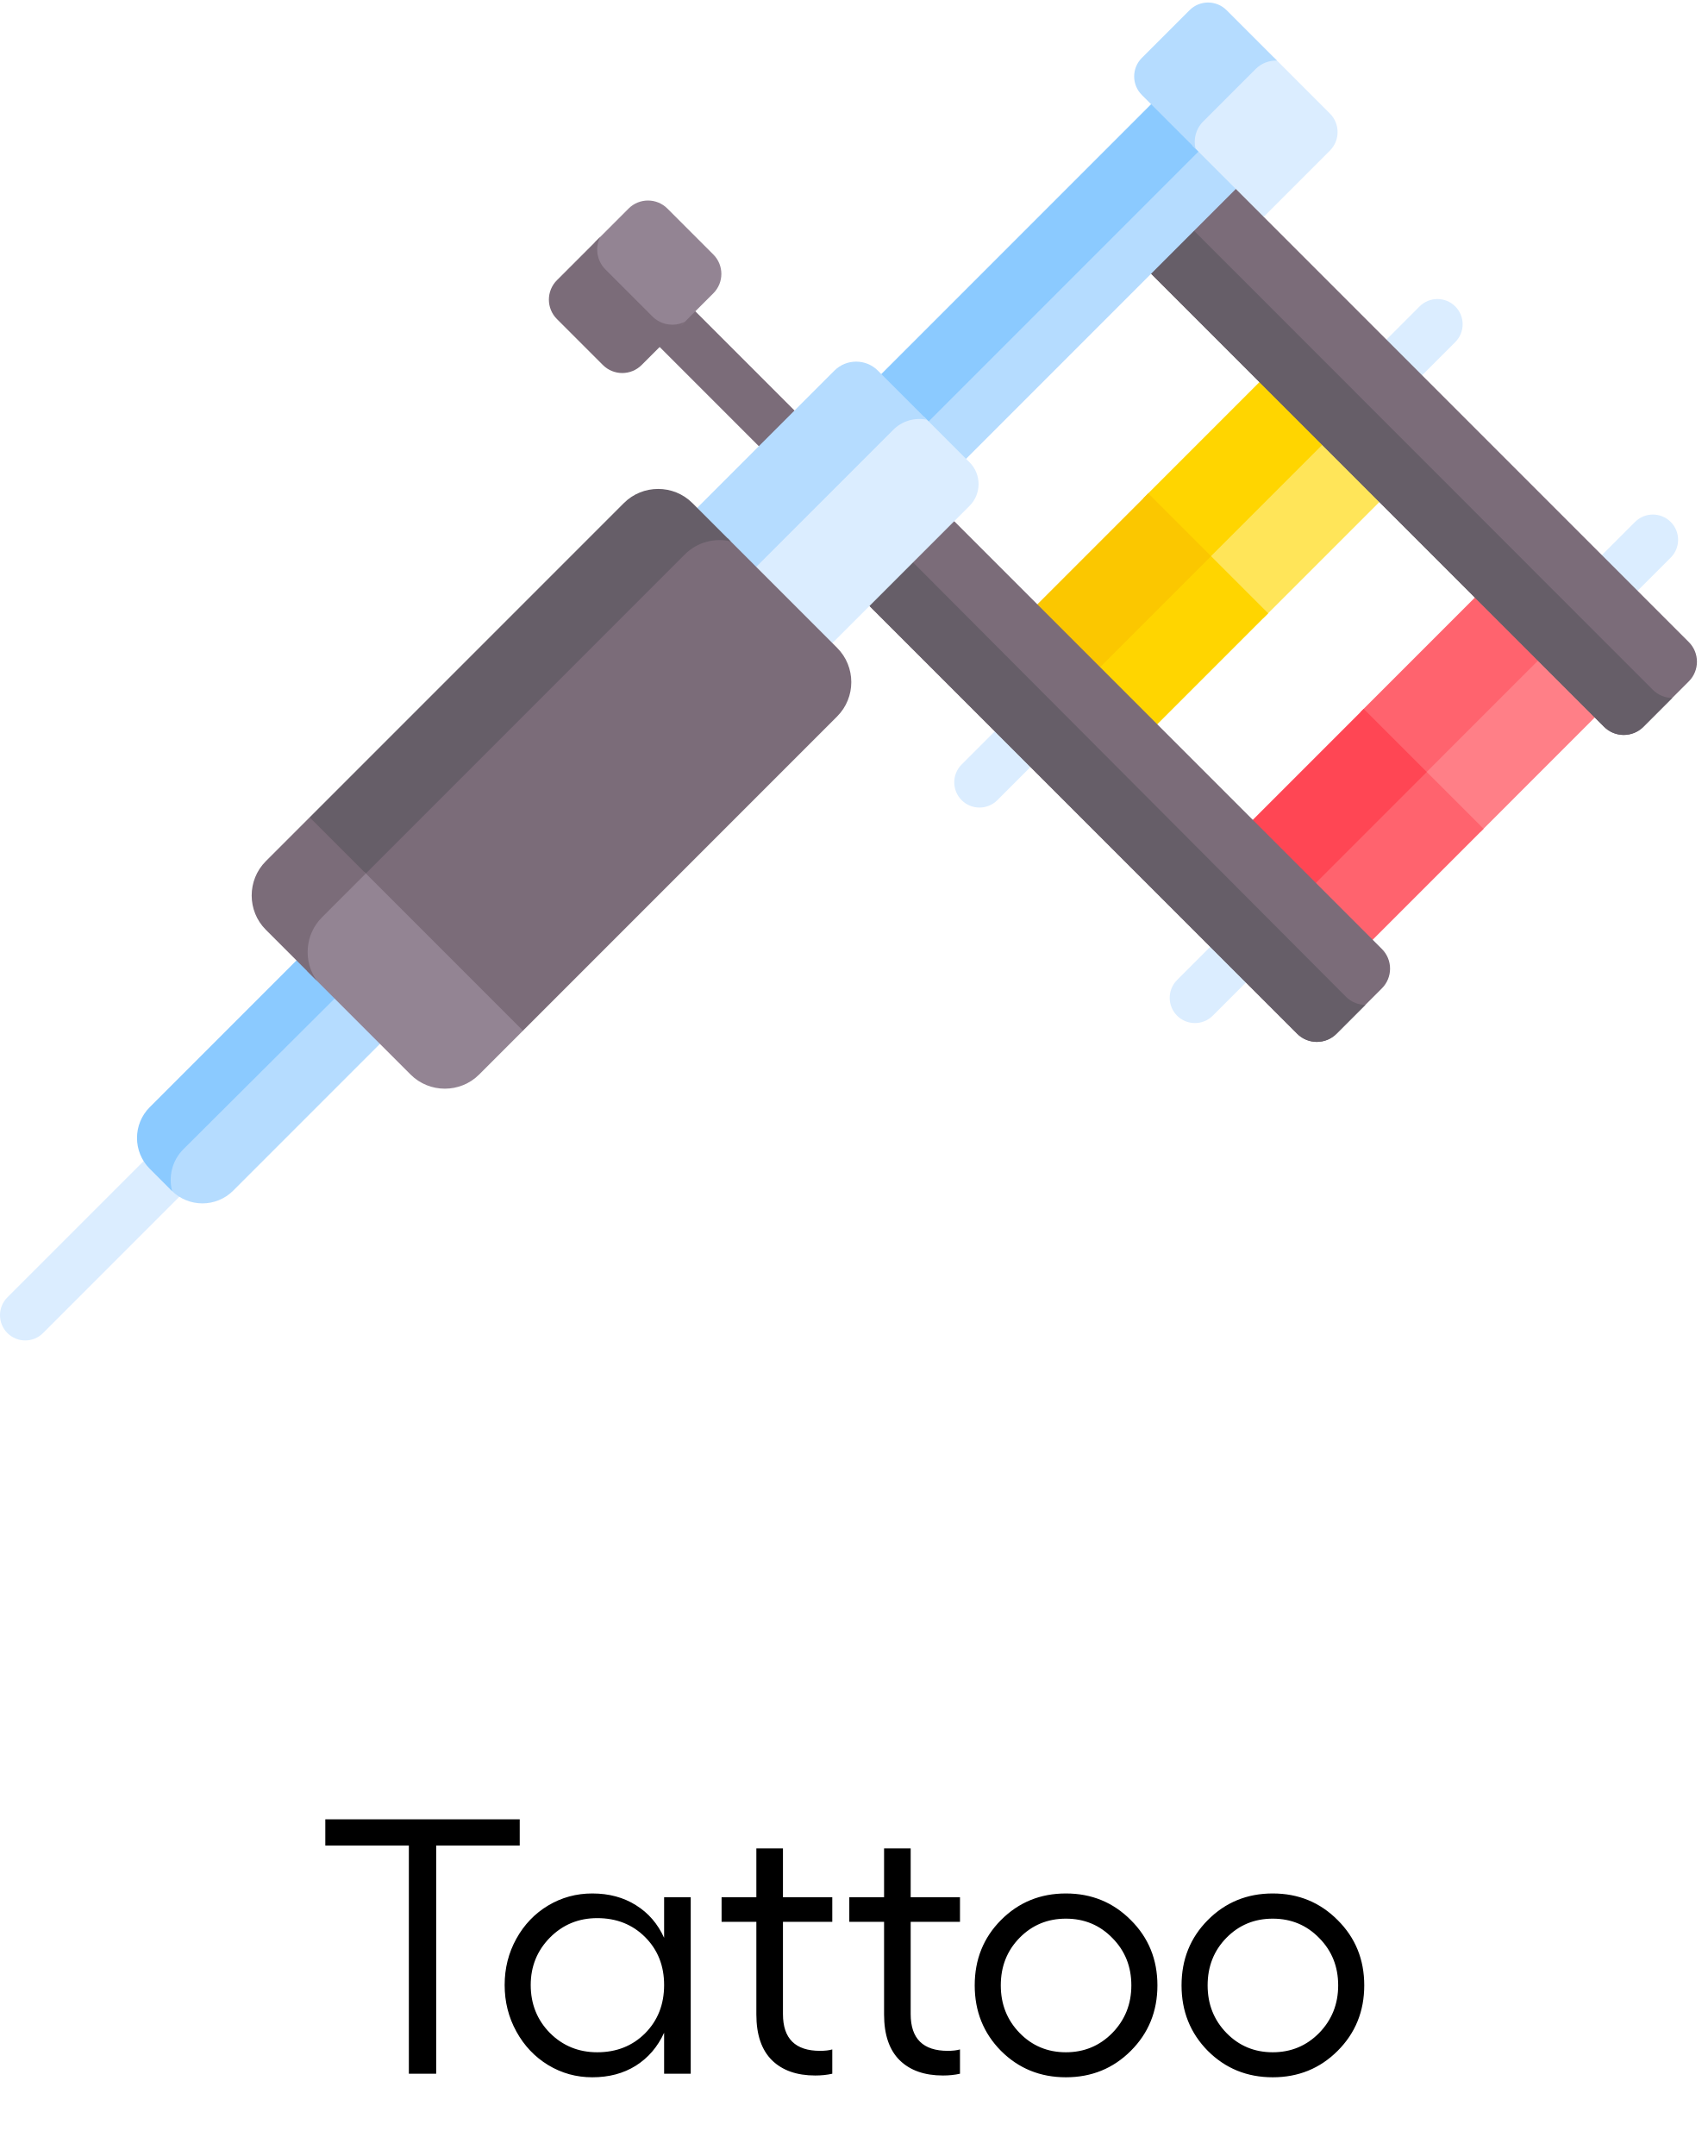
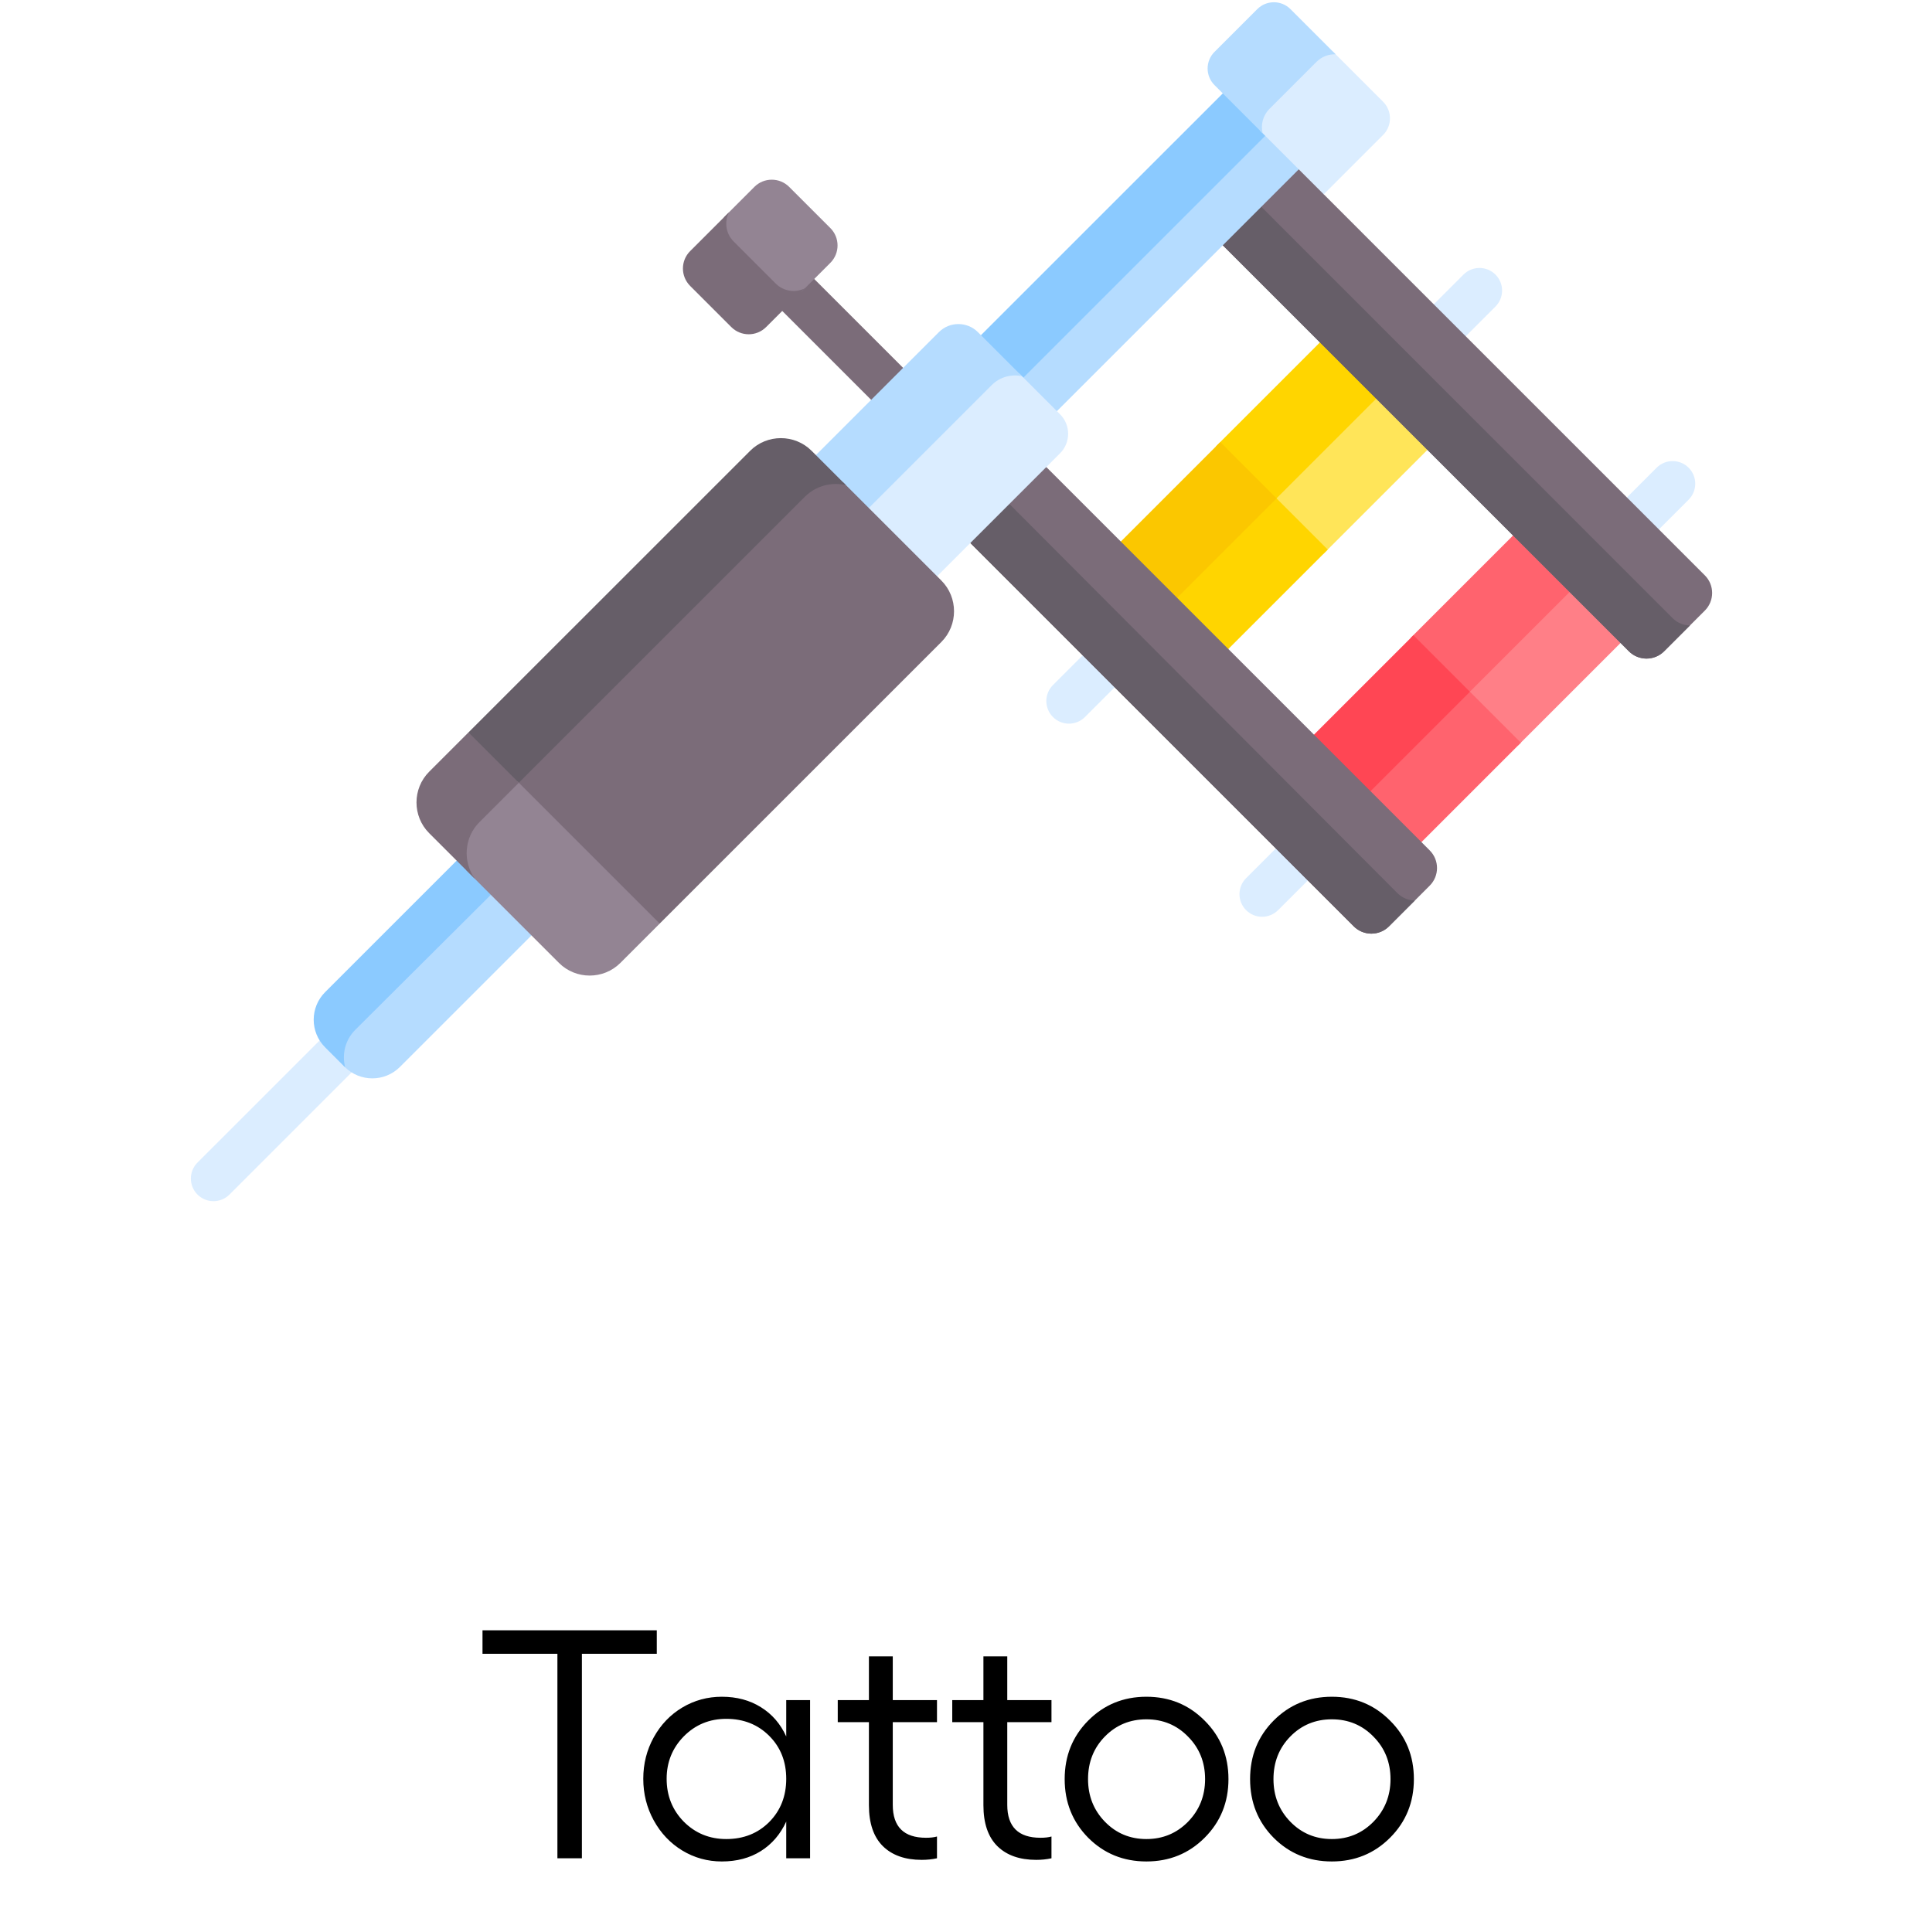
- <svg xmlns="http://www.w3.org/2000/svg" width="141" height="178" viewBox="0 0 141 178" fill="none">
+ <svg xmlns="http://www.w3.org/2000/svg" width="96" height="97" viewBox="0 0 141 178" fill="none">
  <path d="M65.027 38.337C64.494 38.337 63.96 38.134 63.554 37.727L53.855 28.028C53.041 27.215 53.041 25.896 53.855 25.082C54.668 24.269 55.988 24.269 56.801 25.082L66.5 34.781C67.314 35.594 67.314 36.913 66.5 37.727C66.093 38.134 65.56 38.337 65.027 38.337Z" fill="#7B6C79" />
  <path d="M108.966 35.859L114.23 41.124L104.329 51.025L99.065 45.761L108.966 35.859Z" fill="#FFE559" />
  <path d="M104.329 31.223L109.513 36.407L99.612 46.308L94.427 41.124L104.329 31.223Z" fill="#FFD500" />
  <path d="M126.417 53.03L132.161 58.773L122.26 68.675L116.516 62.931L126.417 53.03Z" fill="#FF7F87" />
  <path d="M122.259 48.873L127.467 54.08L117.565 63.981L112.358 58.774L122.259 48.873Z" fill="#FF636E" />
  <path d="M98.678 84.465C98.145 84.465 97.612 84.262 97.205 83.855C96.391 83.041 96.391 81.722 97.205 80.909L100.363 77.751C101.176 76.938 102.495 76.938 103.309 77.751C104.122 78.565 104.122 79.884 103.309 80.697L100.151 83.855C99.744 84.261 99.211 84.465 98.678 84.465Z" fill="#DBEDFF" />
  <path d="M80.886 66.672C80.353 66.672 79.82 66.469 79.413 66.062C78.599 65.249 78.599 63.929 79.413 63.116L82.849 59.681C83.662 58.867 84.981 58.867 85.795 59.68C86.608 60.494 86.608 61.813 85.795 62.626L82.359 66.062C81.952 66.469 81.419 66.672 80.886 66.672Z" fill="#DBEDFF" />
  <path d="M133.351 49.792C132.818 49.792 132.284 49.589 131.878 49.182C131.064 48.369 131.064 47.049 131.878 46.236L135.022 43.091C135.836 42.278 137.155 42.278 137.968 43.092C138.782 43.905 138.782 45.224 137.968 46.038L134.824 49.182C134.417 49.589 133.884 49.792 133.351 49.792Z" fill="#DBEDFF" />
  <path d="M115.587 31.971C115.054 31.971 114.52 31.767 114.114 31.361C113.3 30.547 113.3 29.228 114.114 28.415L117.229 25.299C118.043 24.485 119.362 24.485 120.175 25.298C120.989 26.112 120.989 27.431 120.175 28.244L117.06 31.36C116.653 31.767 116.12 31.971 115.587 31.971Z" fill="#DBEDFF" />
  <path d="M89.893 54.94L99.462 45.371L104.727 50.635L95.158 60.204L89.893 54.94Z" fill="#FFD500" />
  <path d="M85.257 50.302L94.826 40.733L100.011 45.917L90.442 55.486L85.257 50.302Z" fill="#FBC700" />
  <path d="M107.238 72.218L116.772 62.684L122.516 68.427L112.981 77.962L107.238 72.218Z" fill="#FF636E" />
  <path d="M103.081 68.061L112.616 58.527L117.823 63.734L108.288 73.269L103.081 68.061Z" fill="#FF4654" />
  <path d="M139.461 53.007L104.357 17.902L104.283 17.506L101.795 15.076L101.128 15.606H100.765L95.01 21.626L95.062 22.604L132.463 60.005C133.36 60.902 134.815 60.902 135.713 60.005L139.461 56.256C140.359 55.359 140.359 53.904 139.461 53.007Z" fill="#7B6C79" />
  <path d="M136.49 56.949L98.025 18.471L95.01 21.626L95.062 22.604L132.463 60.005C133.36 60.902 134.815 60.902 135.713 60.005L138.096 57.621C137.514 57.617 136.934 57.393 136.49 56.949Z" fill="#665E68" />
  <path d="M114.118 78.348L78.799 43.029H77.813L71.801 48.951V50.027L107.12 85.346C108.017 86.244 109.472 86.244 110.37 85.346L114.118 81.598C115.016 80.7 115.016 79.245 114.118 78.348Z" fill="#7B6C79" />
  <path d="M111.148 82.291L74.884 45.914L71.801 48.952V50.028L107.12 85.347C108.017 86.244 109.472 86.244 110.37 85.347L112.753 82.963C112.172 82.958 111.591 82.735 111.148 82.291Z" fill="#665E68" />
  <path d="M2.083 110.667C1.55 110.667 1.017 110.463 0.61 110.057C-0.203 109.243 -0.203 107.924 0.61 107.11L13.224 94.497C14.037 93.683 15.357 93.683 16.17 94.497C16.984 95.31 16.984 96.629 16.17 97.443L3.556 110.057C3.15 110.463 2.616 110.667 2.083 110.667Z" fill="#DBEDFF" />
  <path d="M75.803 34.857L99.055 11.606L102.553 15.104L79.301 38.356L75.803 34.857Z" fill="#B5DCFF" />
  <path d="M72.303 31.358L95.555 8.107L99.465 12.017L76.214 35.269L72.303 31.358Z" fill="#8BCAFF" />
  <path d="M109.824 9.373L105.204 4.752L104.131 4.855L98.472 10.584V12.018L104.356 17.902L109.824 12.433C110.67 11.588 110.669 10.218 109.824 9.373Z" fill="#DBEDFF" />
  <path d="M99.356 10.031L103.691 5.697C104.176 5.212 104.819 4.982 105.454 5.003L101.293 0.842C100.448 -0.003 99.078 -0.003 98.233 0.842L94.294 4.78C93.449 5.625 93.449 6.995 94.294 7.84L98.727 12.273C98.54 11.494 98.748 10.639 99.356 10.031Z" fill="#B5DCFF" />
  <path d="M80.07 38.172L76.313 34.415L74.099 34.566L62.363 46.233L61.789 47.321L67.456 53.092H68.738L80.07 41.76C81.057 40.773 81.057 39.158 80.07 38.172Z" fill="#DBEDFF" />
  <path d="M73.774 35.477C74.525 34.726 75.581 34.453 76.554 34.656L72.495 30.597C71.508 29.61 69.894 29.61 68.907 30.597L57.575 41.929V43.029L61.859 47.392L73.774 35.477Z" fill="#B5DCFF" />
  <path d="M58.906 21.011L55.114 17.219C54.229 16.334 52.793 16.334 51.908 17.219L49.12 20.007L49.03 21.731L54.412 27.078L56.259 26.865L58.906 24.217C59.792 23.332 59.792 21.896 58.906 21.011Z" fill="#938493" />
  <path d="M53.879 26.128L49.997 22.246C49.27 21.519 49.127 20.43 49.566 19.56L45.991 23.135C45.106 24.02 45.106 25.456 45.991 26.341L49.783 30.133C50.669 31.019 52.104 31.019 52.99 30.133L56.565 26.558C55.694 26.997 54.606 26.855 53.879 26.128Z" fill="#7B6C79" />
  <path d="M14.031 95.581C14.031 95.581 14.041 97.348 14.038 98.164L14.172 98.298C15.577 99.703 17.855 99.703 19.259 98.298L31.374 86.184V85.281L27.828 81.752L14.031 95.581Z" fill="#B5DCFF" />
  <path d="M15.146 94.879L28.076 82L25.535 79.472L24.482 79.293L12.368 91.407C10.963 92.812 10.963 95.09 12.368 96.494L14.172 98.299C14.186 98.313 14.2 98.324 14.214 98.337C13.901 97.141 14.209 95.816 15.146 94.879Z" fill="#8BCAFF" />
  <path d="M69.132 53.486L60.095 44.449H57.223L29.552 72.539L41.854 84.957L43.187 85.093L69.132 59.148C70.689 57.591 70.689 55.043 69.132 53.486Z" fill="#7B6C79" />
  <path d="M56.556 45.77C57.578 44.748 59.021 44.392 60.34 44.694L57.18 41.534C55.623 39.977 53.075 39.977 51.519 41.534L25.574 67.479V68.523L29.669 72.657L56.556 45.77Z" fill="#665E68" />
  <path d="M25.119 77.04L25.372 80.181L33.905 88.714C35.462 90.271 38.01 90.271 39.567 88.714L43.188 85.093L30.09 71.995L25.119 77.04Z" fill="#938493" />
  <path d="M26.586 75.739L30.209 72.115L25.573 67.479L21.952 71.1C20.395 72.657 20.395 75.205 21.952 76.762L26.163 80.972C25.028 79.389 25.166 77.159 26.586 75.739Z" fill="#7B6C79" />
  <path d="M42.919 150.202V152.37H36.02V171.208H33.764V152.37H26.864V150.202H42.919ZM54.843 156.633H57.04V171.208H54.843V167.824C54.306 168.996 53.524 169.904 52.499 170.549C51.483 171.184 50.287 171.501 48.91 171.501C47.592 171.501 46.376 171.164 45.263 170.49C44.159 169.816 43.285 168.894 42.641 167.722C41.996 166.55 41.674 165.271 41.674 163.884C41.674 162.497 41.996 161.223 42.641 160.061C43.285 158.898 44.159 157.985 45.263 157.321C46.376 156.657 47.592 156.325 48.91 156.325C50.287 156.325 51.488 156.647 52.514 157.292C53.539 157.927 54.315 158.825 54.843 159.987V156.633ZM49.32 169.436C50.912 169.436 52.23 168.913 53.275 167.868C54.32 166.813 54.843 165.485 54.843 163.884C54.843 162.292 54.32 160.974 53.275 159.929C52.23 158.884 50.912 158.361 49.32 158.361C47.777 158.361 46.474 158.898 45.409 159.973C44.355 161.047 43.827 162.351 43.827 163.884C43.827 165.446 44.355 166.765 45.409 167.839C46.474 168.903 47.777 169.436 49.32 169.436ZM68.73 158.669H64.657V166.286C64.657 168.308 65.678 169.318 67.719 169.318C68.129 169.318 68.466 169.279 68.73 169.201V171.208C68.29 171.306 67.821 171.354 67.323 171.354C65.8 171.354 64.608 170.935 63.749 170.095C62.89 169.245 62.46 167.985 62.46 166.315V158.669H59.589V156.633H62.46V152.604H64.657V156.633H68.73V158.669ZM79.276 158.669H75.204V166.286C75.204 168.308 76.225 169.318 78.266 169.318C78.676 169.318 79.013 169.279 79.276 169.201V171.208C78.837 171.306 78.368 171.354 77.87 171.354C76.347 171.354 75.155 170.935 74.296 170.095C73.436 169.245 73.007 167.985 73.007 166.315V158.669H70.136V156.633H73.007V152.604H75.204V156.633H79.276V158.669ZM82.66 158.522C84.115 157.058 85.902 156.325 88.022 156.325C90.141 156.325 91.928 157.058 93.383 158.522C94.848 159.978 95.58 161.774 95.58 163.913C95.58 166.052 94.848 167.854 93.383 169.318C91.928 170.773 90.141 171.501 88.022 171.501C85.902 171.501 84.115 170.773 82.66 169.318C81.215 167.854 80.492 166.052 80.492 163.913C80.492 161.774 81.215 159.978 82.66 158.522ZM88.022 158.405C86.508 158.405 85.233 158.933 84.198 159.987C83.163 161.042 82.645 162.351 82.645 163.913C82.645 165.466 83.163 166.774 84.198 167.839C85.233 168.903 86.508 169.436 88.022 169.436C89.535 169.436 90.814 168.903 91.859 167.839C92.904 166.765 93.427 165.456 93.427 163.913C93.427 162.36 92.904 161.057 91.859 160.002C90.824 158.938 89.545 158.405 88.022 158.405ZM99.74 158.522C101.195 157.058 102.982 156.325 105.102 156.325C107.221 156.325 109.008 157.058 110.463 158.522C111.928 159.978 112.66 161.774 112.66 163.913C112.66 166.052 111.928 167.854 110.463 169.318C109.008 170.773 107.221 171.501 105.102 171.501C102.982 171.501 101.195 170.773 99.74 169.318C98.295 167.854 97.572 166.052 97.572 163.913C97.572 161.774 98.295 159.978 99.74 158.522ZM105.102 158.405C103.588 158.405 102.313 158.933 101.278 159.987C100.243 161.042 99.726 162.351 99.726 163.913C99.726 165.466 100.243 166.774 101.278 167.839C102.313 168.903 103.588 169.436 105.102 169.436C106.615 169.436 107.895 168.903 108.939 167.839C109.984 166.765 110.507 165.456 110.507 163.913C110.507 162.36 109.984 161.057 108.939 160.002C107.904 158.938 106.625 158.405 105.102 158.405Z" fill="black" />
</svg>
